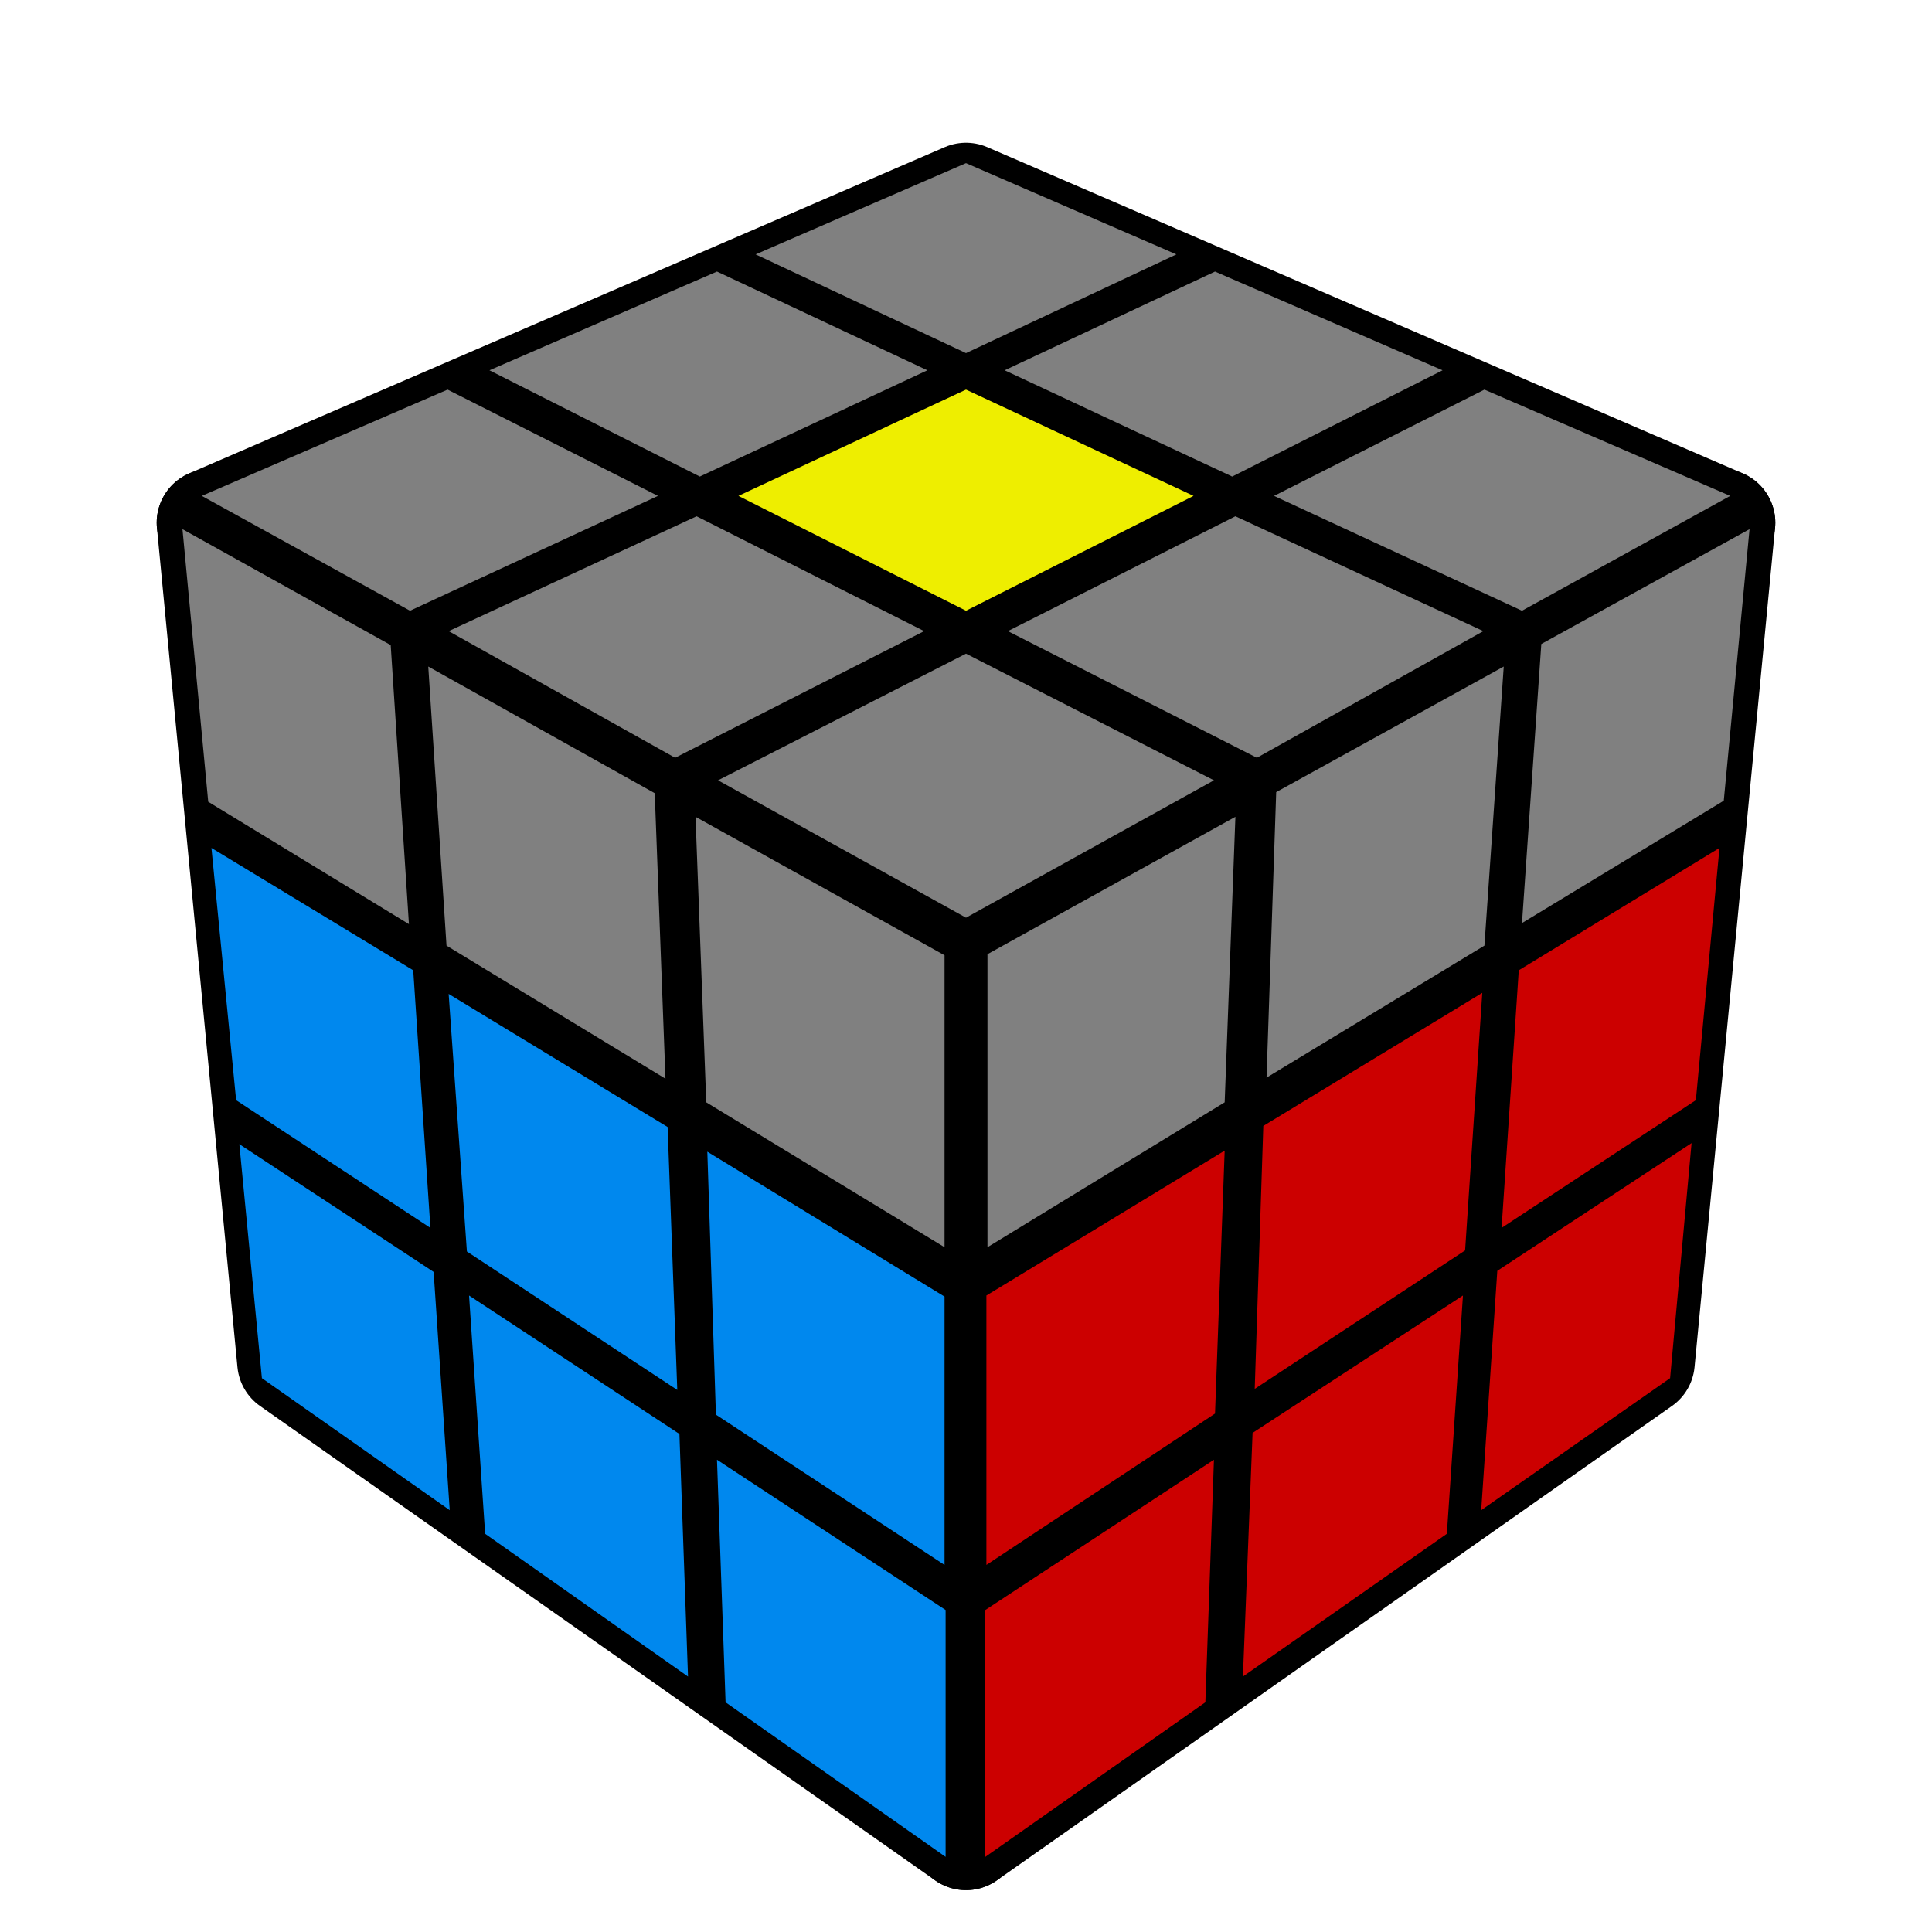
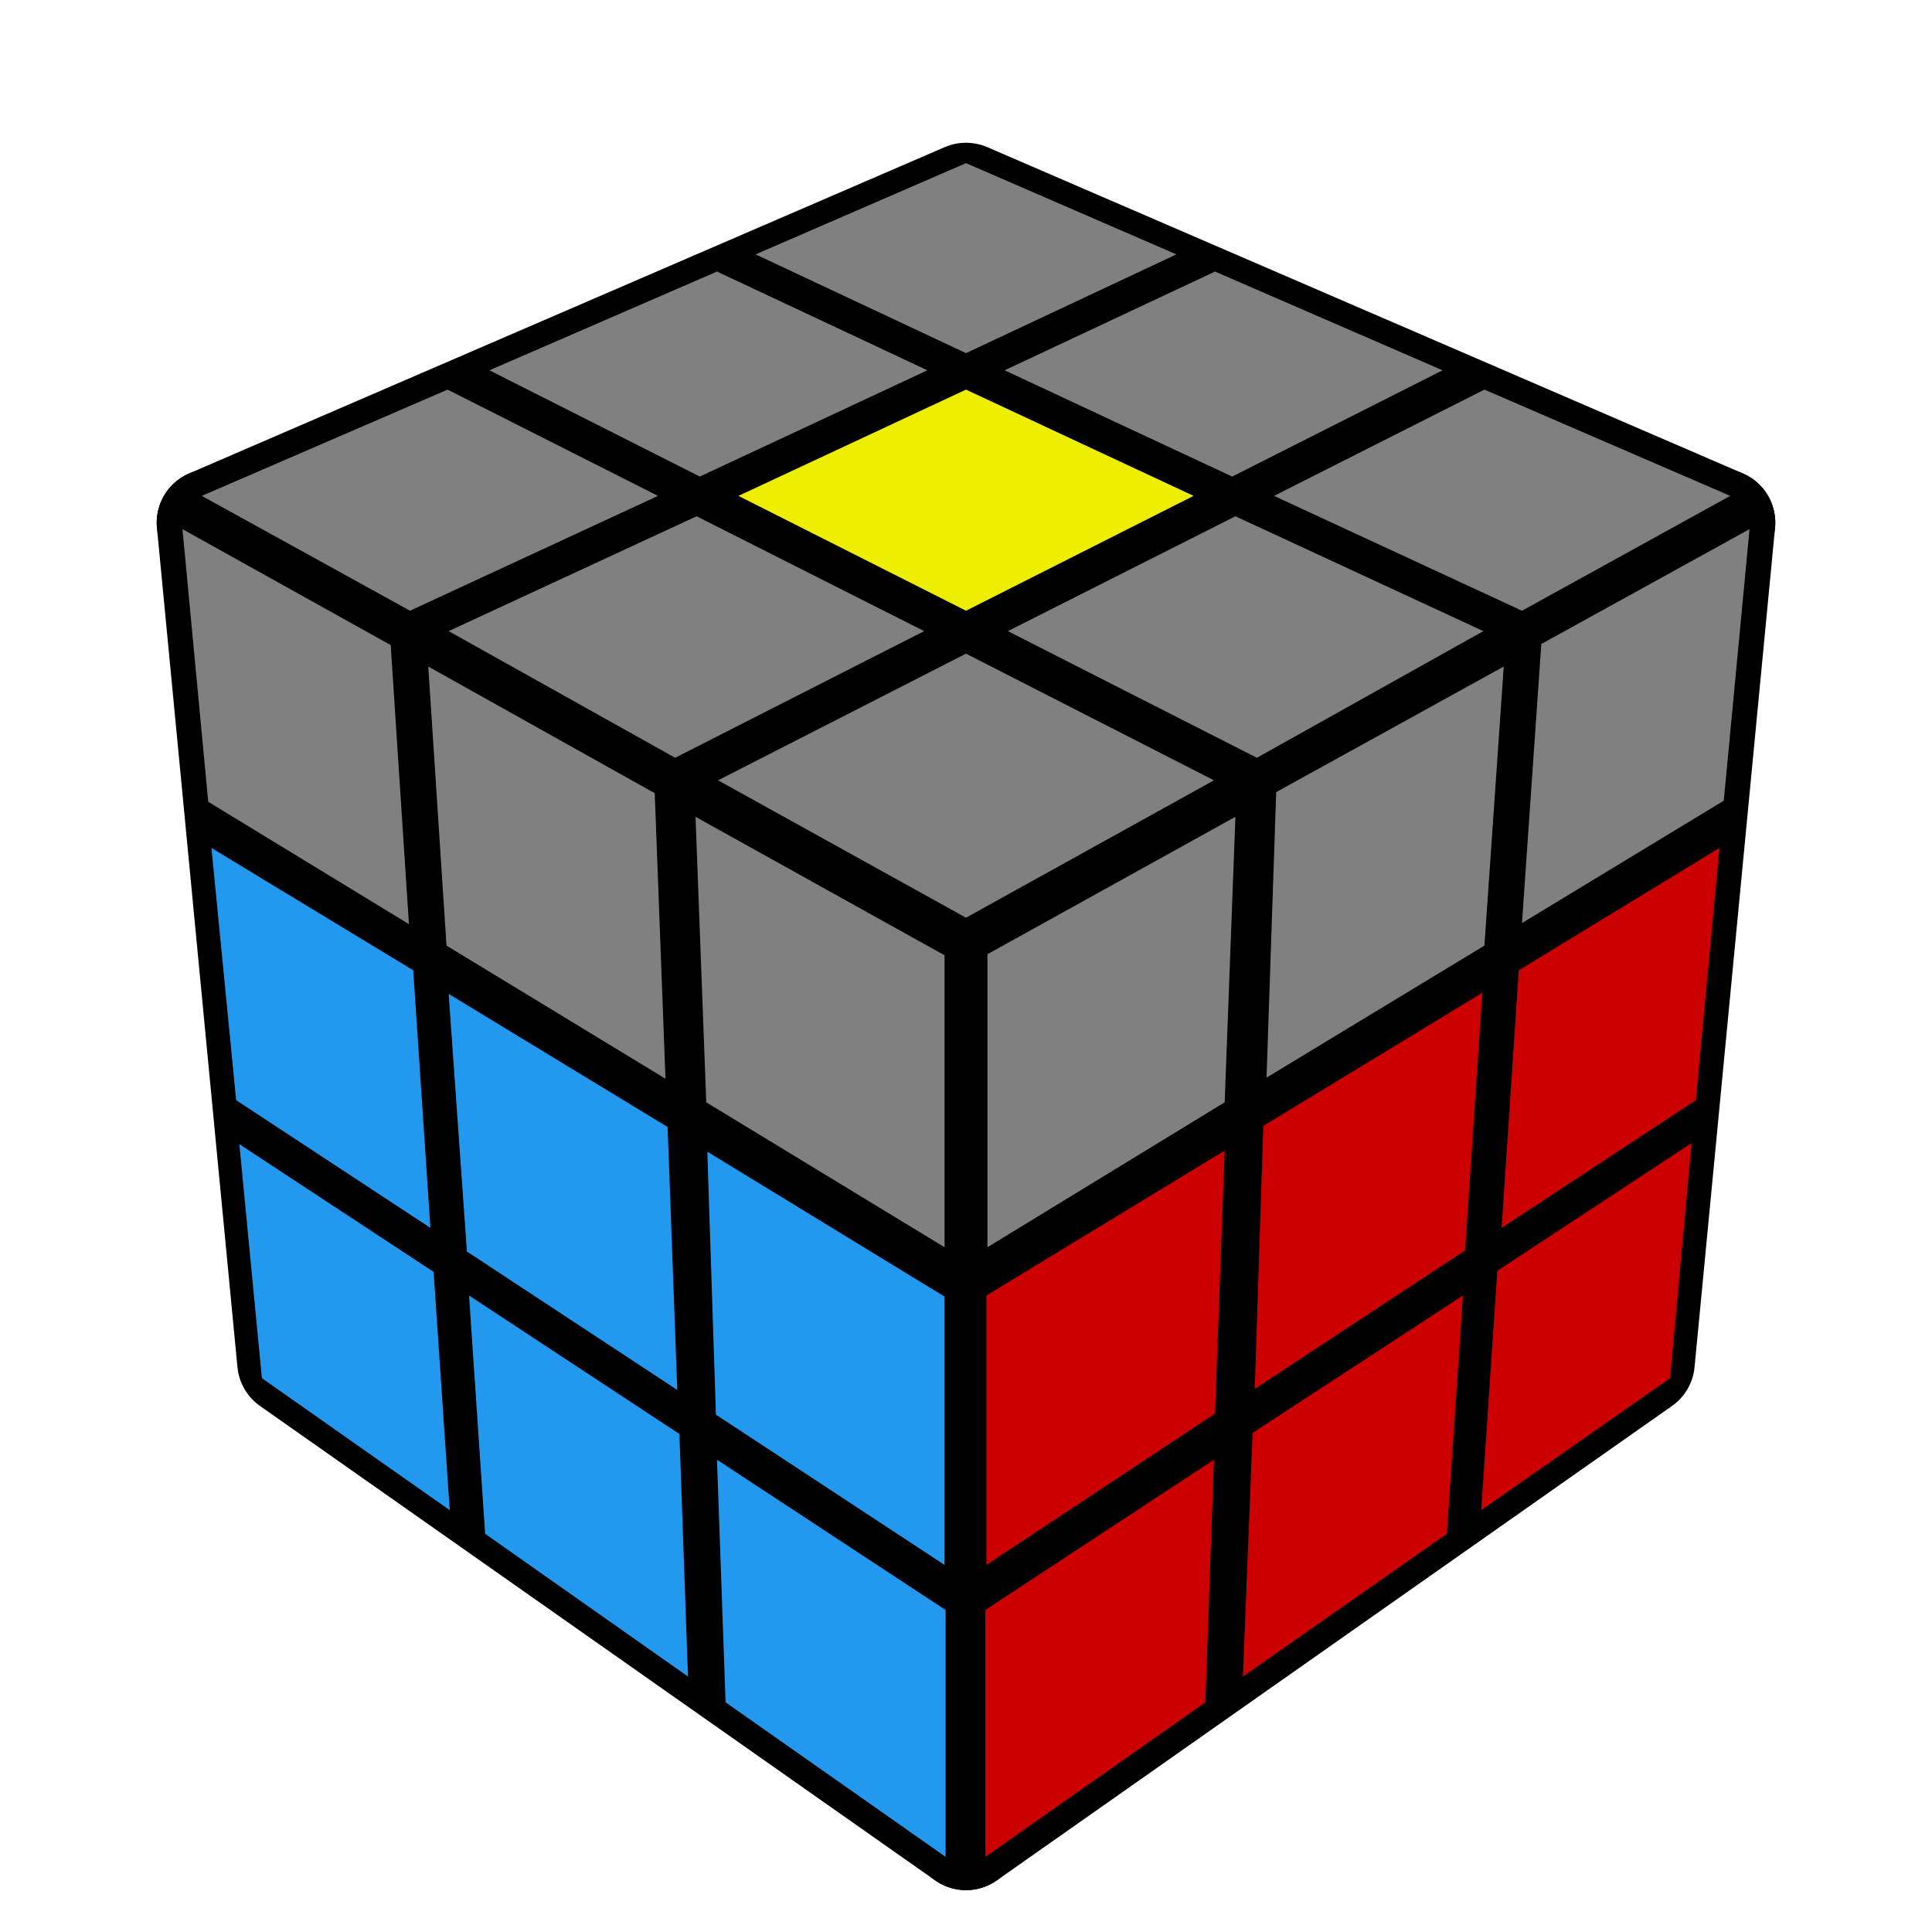
<svg xmlns="http://www.w3.org/2000/svg" version="1.1" width="640" height="640" viewBox="-0.9 -0.9 1.8 1.8">
  <g style="stroke-width:0.1;stroke-linejoin:round;opacity:1">
    <polygon fill="#000000" stroke="#000000" points="-4.9165444344952E-17,-0.717 0.704,-0.413 6.3108540577985E-17,-0.022 -0.704,-0.413" />
    <polygon fill="#000000" stroke="#000000" points="6.3108540577985E-17,-0.022 0.704,-0.413 0.629,0.369 5.5589468959362E-17,0.811" />
    <polygon fill="#000000" stroke="#000000" points="-0.704,-0.413 6.3108540577985E-17,-0.022 5.5589468959362E-17,0.811 -0.629,0.369" />
  </g>
  <g style="opacity:1;stroke-opacity:0.5;stroke-width:0;stroke-linejoin:round">
    <polygon fill="#808080" stroke="#000000" points="-4.9439549272153E-17,-0.748 0.196,-0.663 -1.6979580126642E-17,-0.571 -0.196,-0.663" />
    <polygon fill="#808080" stroke="#000000" points="0.232,-0.647 0.444,-0.555 0.248,-0.456 0.036,-0.555" />
    <polygon fill="#808080" stroke="#000000" points="0.483,-0.537 0.712,-0.438 0.518,-0.331 0.287,-0.438" />
    <polygon fill="#808080" stroke="#000000" points="-0.232,-0.647 -0.036,-0.555 -0.248,-0.456 -0.444,-0.555" />
    <polygon fill="#eeee00" stroke="#000000" points="-1.1906711768916E-17,-0.537 0.212,-0.438 1.3125827139793E-17,-0.331 -0.212,-0.438" />
    <polygon fill="#808080" stroke="#000000" points="0.251,-0.419 0.482,-0.312 0.271,-0.194 0.039,-0.312" />
    <polygon fill="#808080" stroke="#000000" points="-0.483,-0.537 -0.287,-0.438 -0.518,-0.331 -0.712,-0.438" />
    <polygon fill="#808080" stroke="#000000" points="-0.251,-0.419 -0.039,-0.312 -0.271,-0.194 -0.482,-0.312" />
    <polygon fill="#808080" stroke="#000000" points="1.9219742927126E-17,-0.291 0.231,-0.173 6.3251582941518E-17,-0.045 -0.231,-0.173" />
    <polygon fill="#808080" stroke="#000000" points="0.02,-0.011 0.251,-0.139 0.241,0.127 0.02,0.262" />
    <polygon fill="#808080" stroke="#000000" points="0.289,-0.162 0.501,-0.279 0.483,-0.019 0.28,0.104" />
    <polygon fill="#808080" stroke="#000000" points="0.536,-0.3 0.73,-0.407 0.706,-0.154 0.518,-0.04" />
    <polygon fill="#cc0000" stroke="#000000" points="0.019,0.307 0.241,0.172 0.232,0.417 0.019,0.558" />
    <polygon fill="#cc0000" stroke="#000000" points="0.277,0.149 0.481,0.025 0.465,0.265 0.269,0.394" />
    <polygon fill="#cc0000" stroke="#000000" points="0.515,0.004 0.702,-0.11 0.68,0.125 0.499,0.244" />
    <polygon fill="#cc0000" stroke="#000000" points="0.018,0.6 0.231,0.46 0.223,0.686 0.018,0.83" />
    <polygon fill="#cc0000" stroke="#000000" points="0.267,0.435 0.463,0.307 0.448,0.529 0.258,0.662" />
    <polygon fill="#cc0000" stroke="#000000" points="0.495,0.284 0.676,0.165 0.656,0.384 0.48,0.507" />
    <polygon fill="#808080" stroke="#000000" points="-0.73,-0.407 -0.536,-0.299 -0.519,-0.039 -0.706,-0.153" />
    <polygon fill="#808080" stroke="#000000" points="-0.501,-0.279 -0.29,-0.161 -0.28,0.105 -0.484,-0.019" />
    <polygon fill="#808080" stroke="#000000" points="-0.252,-0.139 -0.02,-0.01 -0.02,0.262 -0.242,0.127" />
-     <polygon fill="#0088ee" stroke="#000000" points="-0.703,-0.11 -0.515,0.004 -0.499,0.244 -0.68,0.125" />
-     <polygon fill="#0088ee" stroke="#000000" points="-0.482,0.026 -0.278,0.15 -0.269,0.395 -0.465,0.266" />
-     <polygon fill="#0088ee" stroke="#000000" points="-0.241,0.173 -0.02,0.308 -0.02,0.558 -0.233,0.418" />
-     <polygon fill="#0088ee" stroke="#000000" points="-0.677,0.166 -0.496,0.285 -0.481,0.507 -0.656,0.384" />
-     <polygon fill="#0088ee" stroke="#000000" points="-0.463,0.307 -0.267,0.436 -0.259,0.662 -0.448,0.529" />
-     <polygon fill="#0088ee" stroke="#000000" points="-0.232,0.46 -0.019,0.6 -0.019,0.83 -0.224,0.686" />
+     <polygon fill="#2299ee" stroke="#000000" points="-0.703,-0.11 -0.515,0.004 -0.499,0.244 -0.68,0.125" />
+     <polygon fill="#2299ee" stroke="#000000" points="-0.482,0.026 -0.278,0.15 -0.269,0.395 -0.465,0.266" />
+     <polygon fill="#2299ee" stroke="#000000" points="-0.241,0.173 -0.02,0.308 -0.02,0.558 -0.233,0.418" />
+     <polygon fill="#2299ee" stroke="#000000" points="-0.677,0.166 -0.496,0.285 -0.481,0.507 -0.656,0.384" />
+     <polygon fill="#2299ee" stroke="#000000" points="-0.463,0.307 -0.267,0.436 -0.259,0.662 -0.448,0.529" />
+     <polygon fill="#2299ee" stroke="#000000" points="-0.232,0.46 -0.019,0.6 -0.019,0.83 -0.224,0.686" />
  </g>
</svg>
